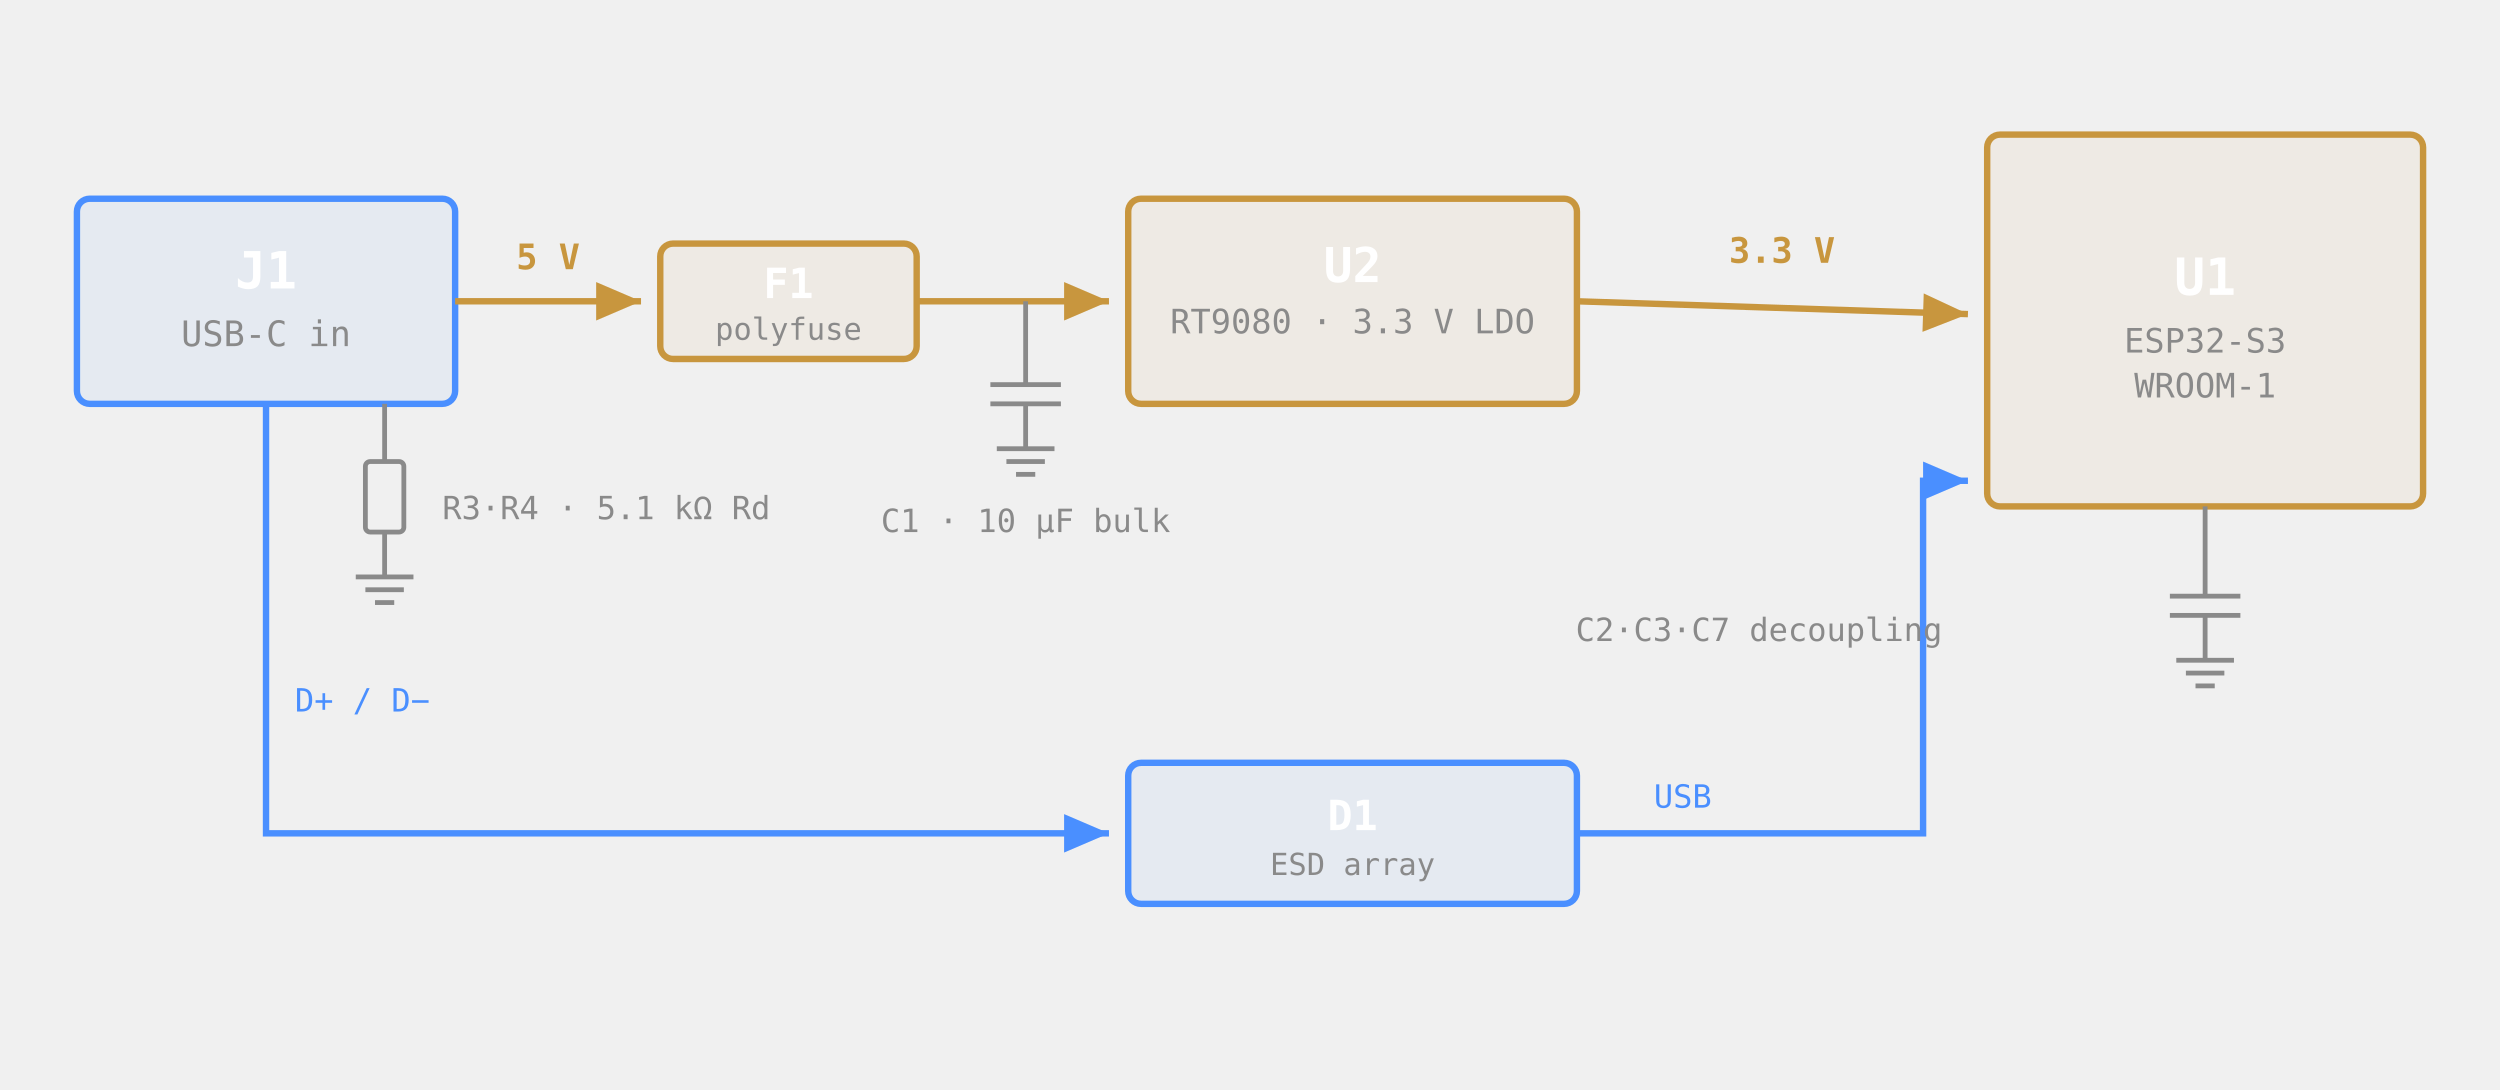
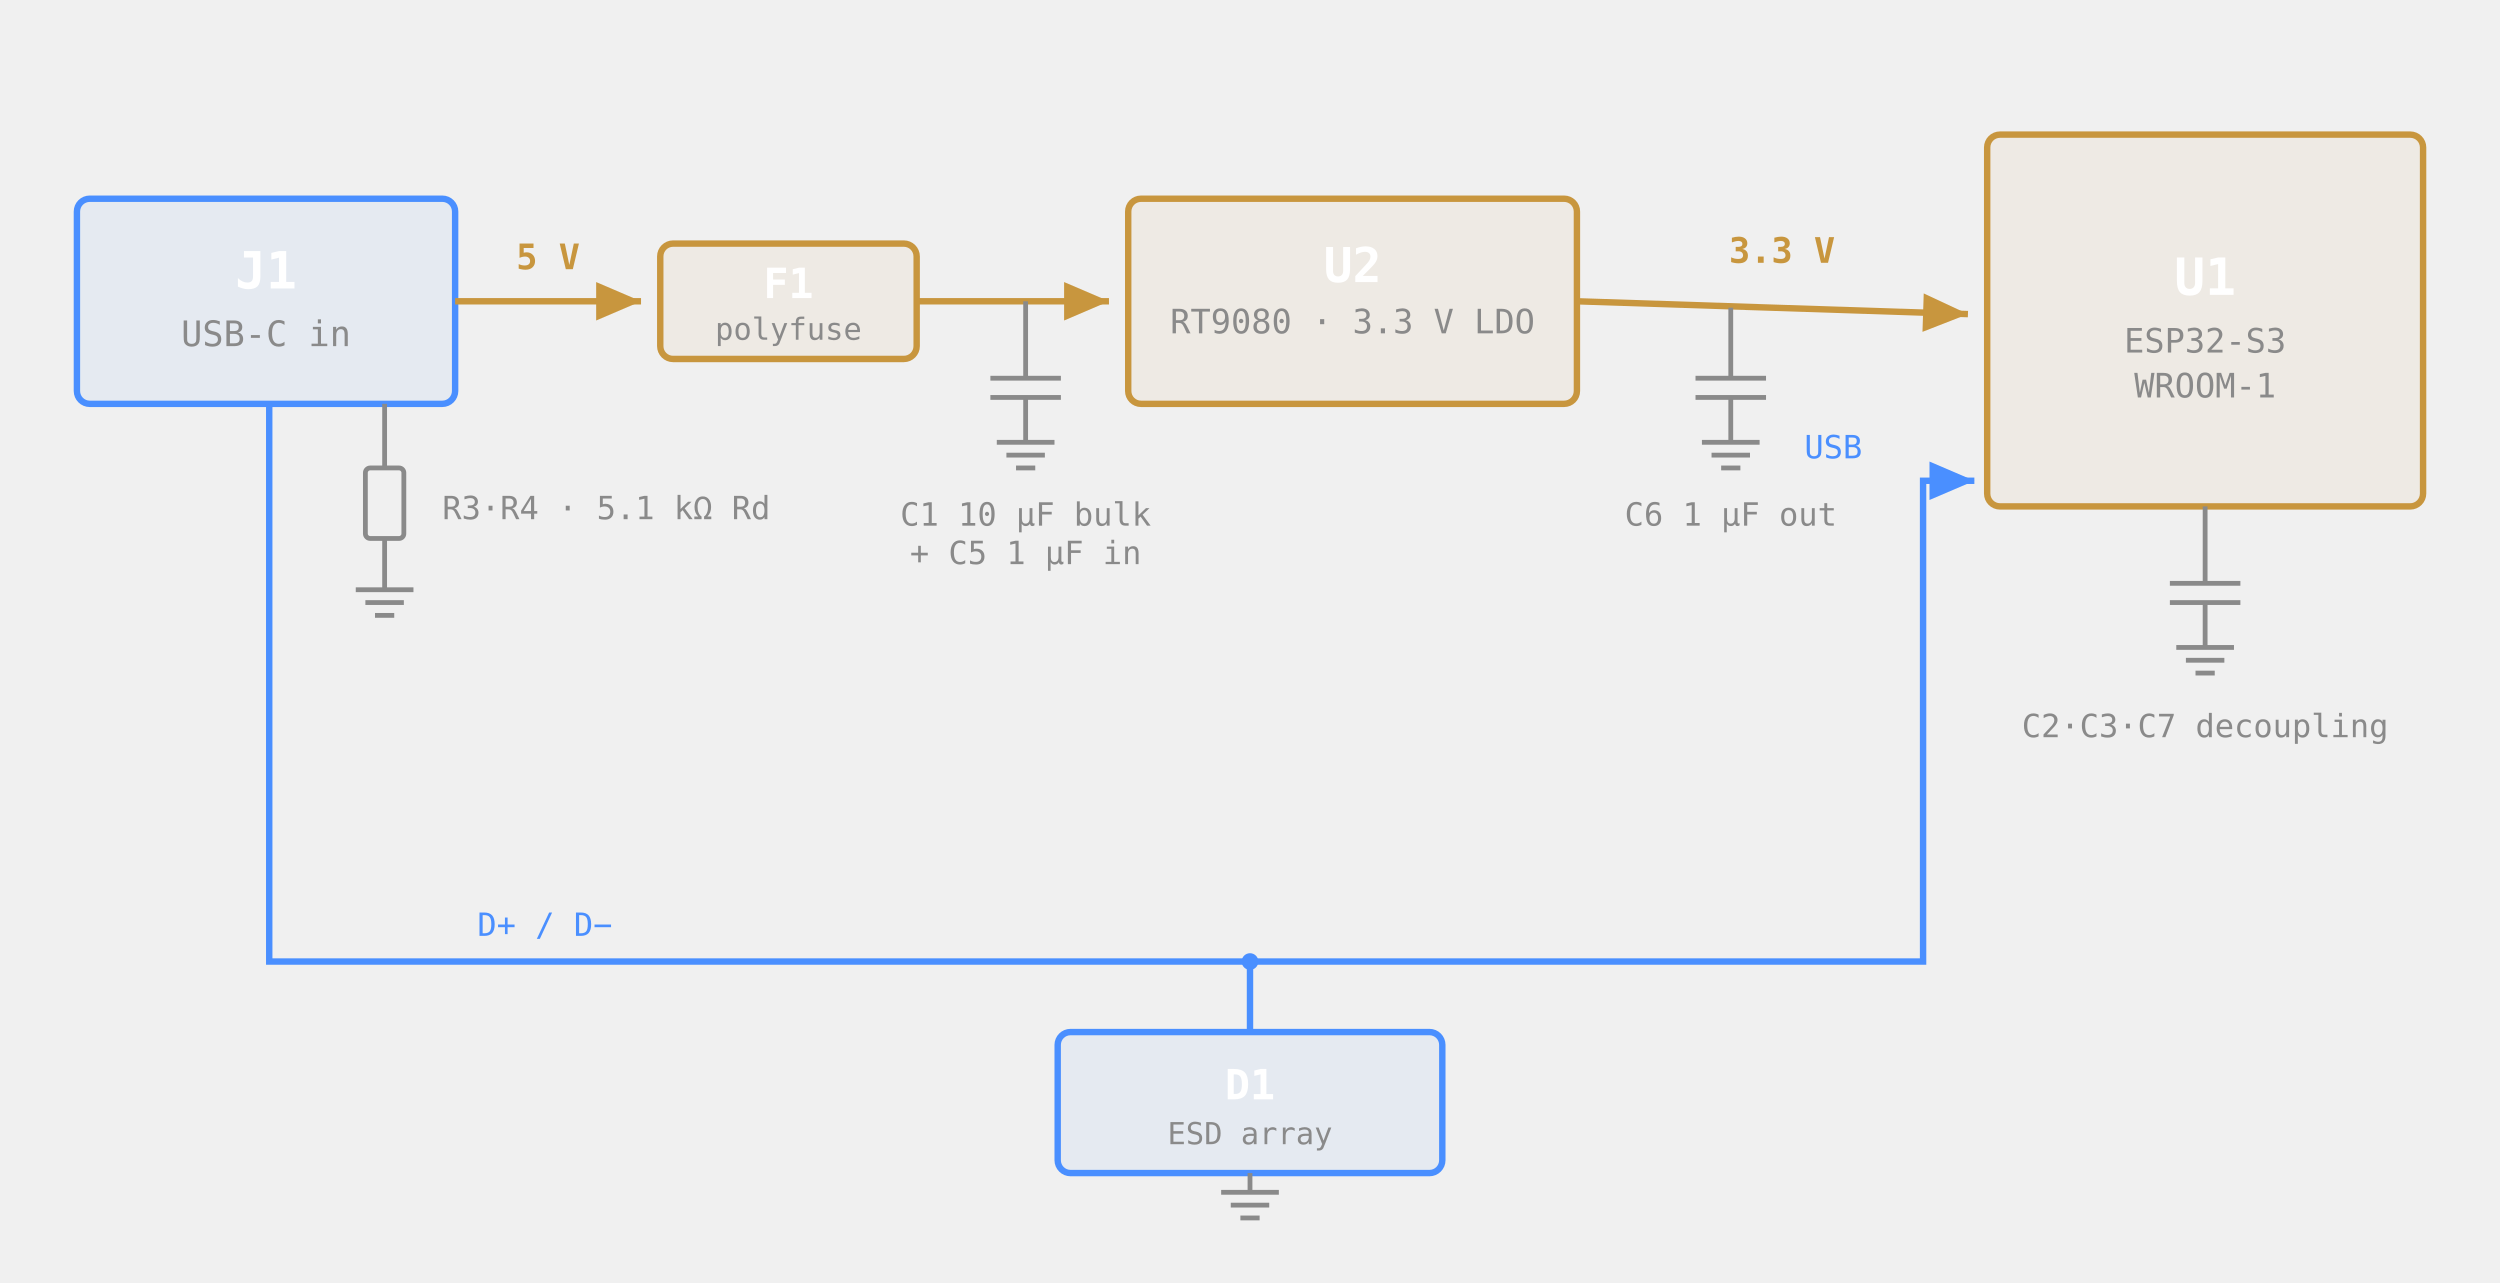
- <svg xmlns="http://www.w3.org/2000/svg" viewBox="0 0 780 340" role="img" aria-label="WROOM breakout power-flow block diagram" font-family="ui-monospace, 'SFMono-Regular', Menlo, monospace">
+ <svg xmlns="http://www.w3.org/2000/svg" viewBox="0 0 780 400" role="img" aria-label="WROOM breakout power-flow block diagram" font-family="ui-monospace, 'SFMono-Regular', Menlo, monospace">
  <defs>
    <marker id="ag" markerWidth="9" markerHeight="9" refX="7" refY="3" orient="auto">
      <path d="M0,0 L7,3 L0,6 Z" fill="#c8963e" />
    </marker>
    <marker id="ab" markerWidth="9" markerHeight="9" refX="7" refY="3" orient="auto">
      <path d="M0,0 L7,3 L0,6 Z" fill="#4a8fff" />
    </marker>
  </defs>
  <g stroke-width="2">
    <rect x="24" y="62" width="118" height="64" rx="4" fill="rgba(74,143,255,0.07)" stroke="#4a8fff" />
    <rect x="206" y="76" width="80" height="36" rx="4" fill="rgba(200,150,62,0.07)" stroke="#c8963e" />
    <rect x="352" y="62" width="140" height="64" rx="4" fill="rgba(200,150,62,0.07)" stroke="#c8963e" />
    <rect x="620" y="42" width="136" height="116" rx="4" fill="rgba(200,150,62,0.07)" stroke="#c8963e" />
-     <rect x="352" y="238" width="140" height="44" rx="4" fill="rgba(74,143,255,0.07)" stroke="#4a8fff" />
+     <rect x="330" y="322" width="120" height="44" rx="4" fill="rgba(74,143,255,0.07)" stroke="#4a8fff" />
  </g>
  <g text-anchor="middle">
    <text x="83" y="90" fill="#fff" font-size="16" font-weight="700">J1</text>
    <text x="83" y="108" fill="#8a8a8a" font-size="11">USB-C in</text>
    <text x="246" y="93" fill="#fff" font-size="13" font-weight="700">F1</text>
    <text x="246" y="106" fill="#8a8a8a" font-size="9.5">polyfuse</text>
    <text x="422" y="88" fill="#fff" font-size="15" font-weight="700">U2</text>
    <text x="422" y="104" fill="#8a8a8a" font-size="10.5">RT9080 · 3.3 V LDO</text>
    <text x="688" y="92" fill="#fff" font-size="16" font-weight="700">U1</text>
    <text x="688" y="110" fill="#8a8a8a" font-size="10.5">ESP32-S3</text>
    <text x="688" y="124" fill="#8a8a8a" font-size="10.5">WROOM-1</text>
-     <text x="422" y="259" fill="#fff" font-size="13" font-weight="700">D1</text>
-     <text x="422" y="273" fill="#8a8a8a" font-size="9.5">ESD array</text>
+     <text x="390" y="343" fill="#fff" font-size="13" font-weight="700">D1</text>
+     <text x="390" y="357" fill="#8a8a8a" font-size="9.5">ESD array</text>
  </g>
  <g stroke="#c8963e" stroke-width="2" fill="none">
    <line x1="142" y1="94" x2="200" y2="94" marker-end="url(#ag)" />
    <line x1="286" y1="94" x2="346" y2="94" marker-end="url(#ag)" />
    <line x1="492" y1="94" x2="614" y2="98" marker-end="url(#ag)" />
  </g>
  <g text-anchor="middle" fill="#c8963e" font-size="11" font-weight="700">
    <text x="171" y="84">5 V</text>
    <text x="556" y="82">3.3 V</text>
  </g>
  <g stroke="#4a8fff" stroke-width="2" fill="none">
-     <path d="M83,126 V260 H346" marker-end="url(#ab)" />
-     <path d="M492,260 H600 V150 H614" marker-end="url(#ab)" />
+     <path d="M84,126 V300 H600 V150 H616" marker-end="url(#ab)" />
+     <path d="M390,300 V322" />
  </g>
-   <g fill="#4a8fff" font-size="10">
-     <text x="92" y="222">D+ / D−</text>
-     <text x="516" y="252">USB</text>
+   <circle cx="390" cy="300" r="2.6" fill="#4a8fff" />
+   <g fill="#4a8fff" font-size="10" text-anchor="middle">
+     <text x="170" y="292">D+ / D−</text>
+     <text x="572" y="143">USB</text>
  </g>
  <g stroke="#8a8a8a" stroke-width="1.5" fill="none">
-     <path d="M320,94 V120" />
-     <line x1="309" y1="120" x2="331" y2="120" />
-     <line x1="309" y1="126" x2="331" y2="126" />
-     <path d="M320,126 V140" />
-     <line x1="311" y1="140" x2="329" y2="140" />
-     <line x1="314" y1="144" x2="326" y2="144" />
-     <line x1="317" y1="148" x2="323" y2="148" />
-     <path d="M688,158 V186" />
-     <line x1="677" y1="186" x2="699" y2="186" />
-     <line x1="677" y1="192" x2="699" y2="192" />
-     <path d="M688,192 V206" />
-     <line x1="679" y1="206" x2="697" y2="206" />
-     <line x1="682" y1="210" x2="694" y2="210" />
-     <line x1="685" y1="214" x2="691" y2="214" />
-     <path d="M120,126 V144" />
-     <rect x="114" y="144" width="12" height="22" rx="1.5" />
-     <path d="M120,166 V180" />
-     <line x1="111" y1="180" x2="129" y2="180" />
-     <line x1="114" y1="184" x2="126" y2="184" />
-     <line x1="117" y1="188" x2="123" y2="188" />
+     <path d="M320,94 V118" />
+     <line x1="309" y1="118" x2="331" y2="118" />
+     <line x1="309" y1="124" x2="331" y2="124" />
+     <path d="M320,124 V138" />
+     <line x1="311" y1="138" x2="329" y2="138" />
+     <line x1="314" y1="142" x2="326" y2="142" />
+     <line x1="317" y1="146" x2="323" y2="146" />
+     <path d="M540,96 V118" />
+     <line x1="529" y1="118" x2="551" y2="118" />
+     <line x1="529" y1="124" x2="551" y2="124" />
+     <path d="M540,124 V138" />
+     <line x1="531" y1="138" x2="549" y2="138" />
+     <line x1="534" y1="142" x2="546" y2="142" />
+     <line x1="537" y1="146" x2="543" y2="146" />
+     <path d="M688,158 V182" />
+     <line x1="677" y1="182" x2="699" y2="182" />
+     <line x1="677" y1="188" x2="699" y2="188" />
+     <path d="M688,188 V202" />
+     <line x1="679" y1="202" x2="697" y2="202" />
+     <line x1="682" y1="206" x2="694" y2="206" />
+     <line x1="685" y1="210" x2="691" y2="210" />
+     <path d="M120,126 V146" />
+     <rect x="114" y="146" width="12" height="22" rx="1.5" />
+     <path d="M120,168 V184" />
+     <line x1="111" y1="184" x2="129" y2="184" />
+     <line x1="114" y1="188" x2="126" y2="188" />
+     <line x1="117" y1="192" x2="123" y2="192" />
+     <path d="M390,366 V372" />
+     <line x1="381" y1="372" x2="399" y2="372" />
+     <line x1="384" y1="376" x2="396" y2="376" />
+     <line x1="387" y1="380" x2="393" y2="380" />
  </g>
-   <g fill="#8a8a8a" font-size="10">
-     <text x="320" y="166" text-anchor="middle">C1 · 10 µF bulk</text>
-     <text x="606" y="200" text-anchor="end">C2·C3·C7 decoupling</text>
-     <text x="138" y="162">R3·R4 · 5.1 kΩ Rd</text>
+   <g fill="#8a8a8a" font-size="10" text-anchor="middle">
+     <text x="320" y="164">C1 10 µF bulk</text>
+     <text x="320" y="176">+ C5 1 µF in</text>
+     <text x="540" y="164">C6 1 µF out</text>
+     <text x="688" y="230">C2·C3·C7 decoupling</text>
  </g>
+   <text x="138" y="162" fill="#8a8a8a" font-size="10">R3·R4 · 5.1 kΩ Rd</text>
</svg>
